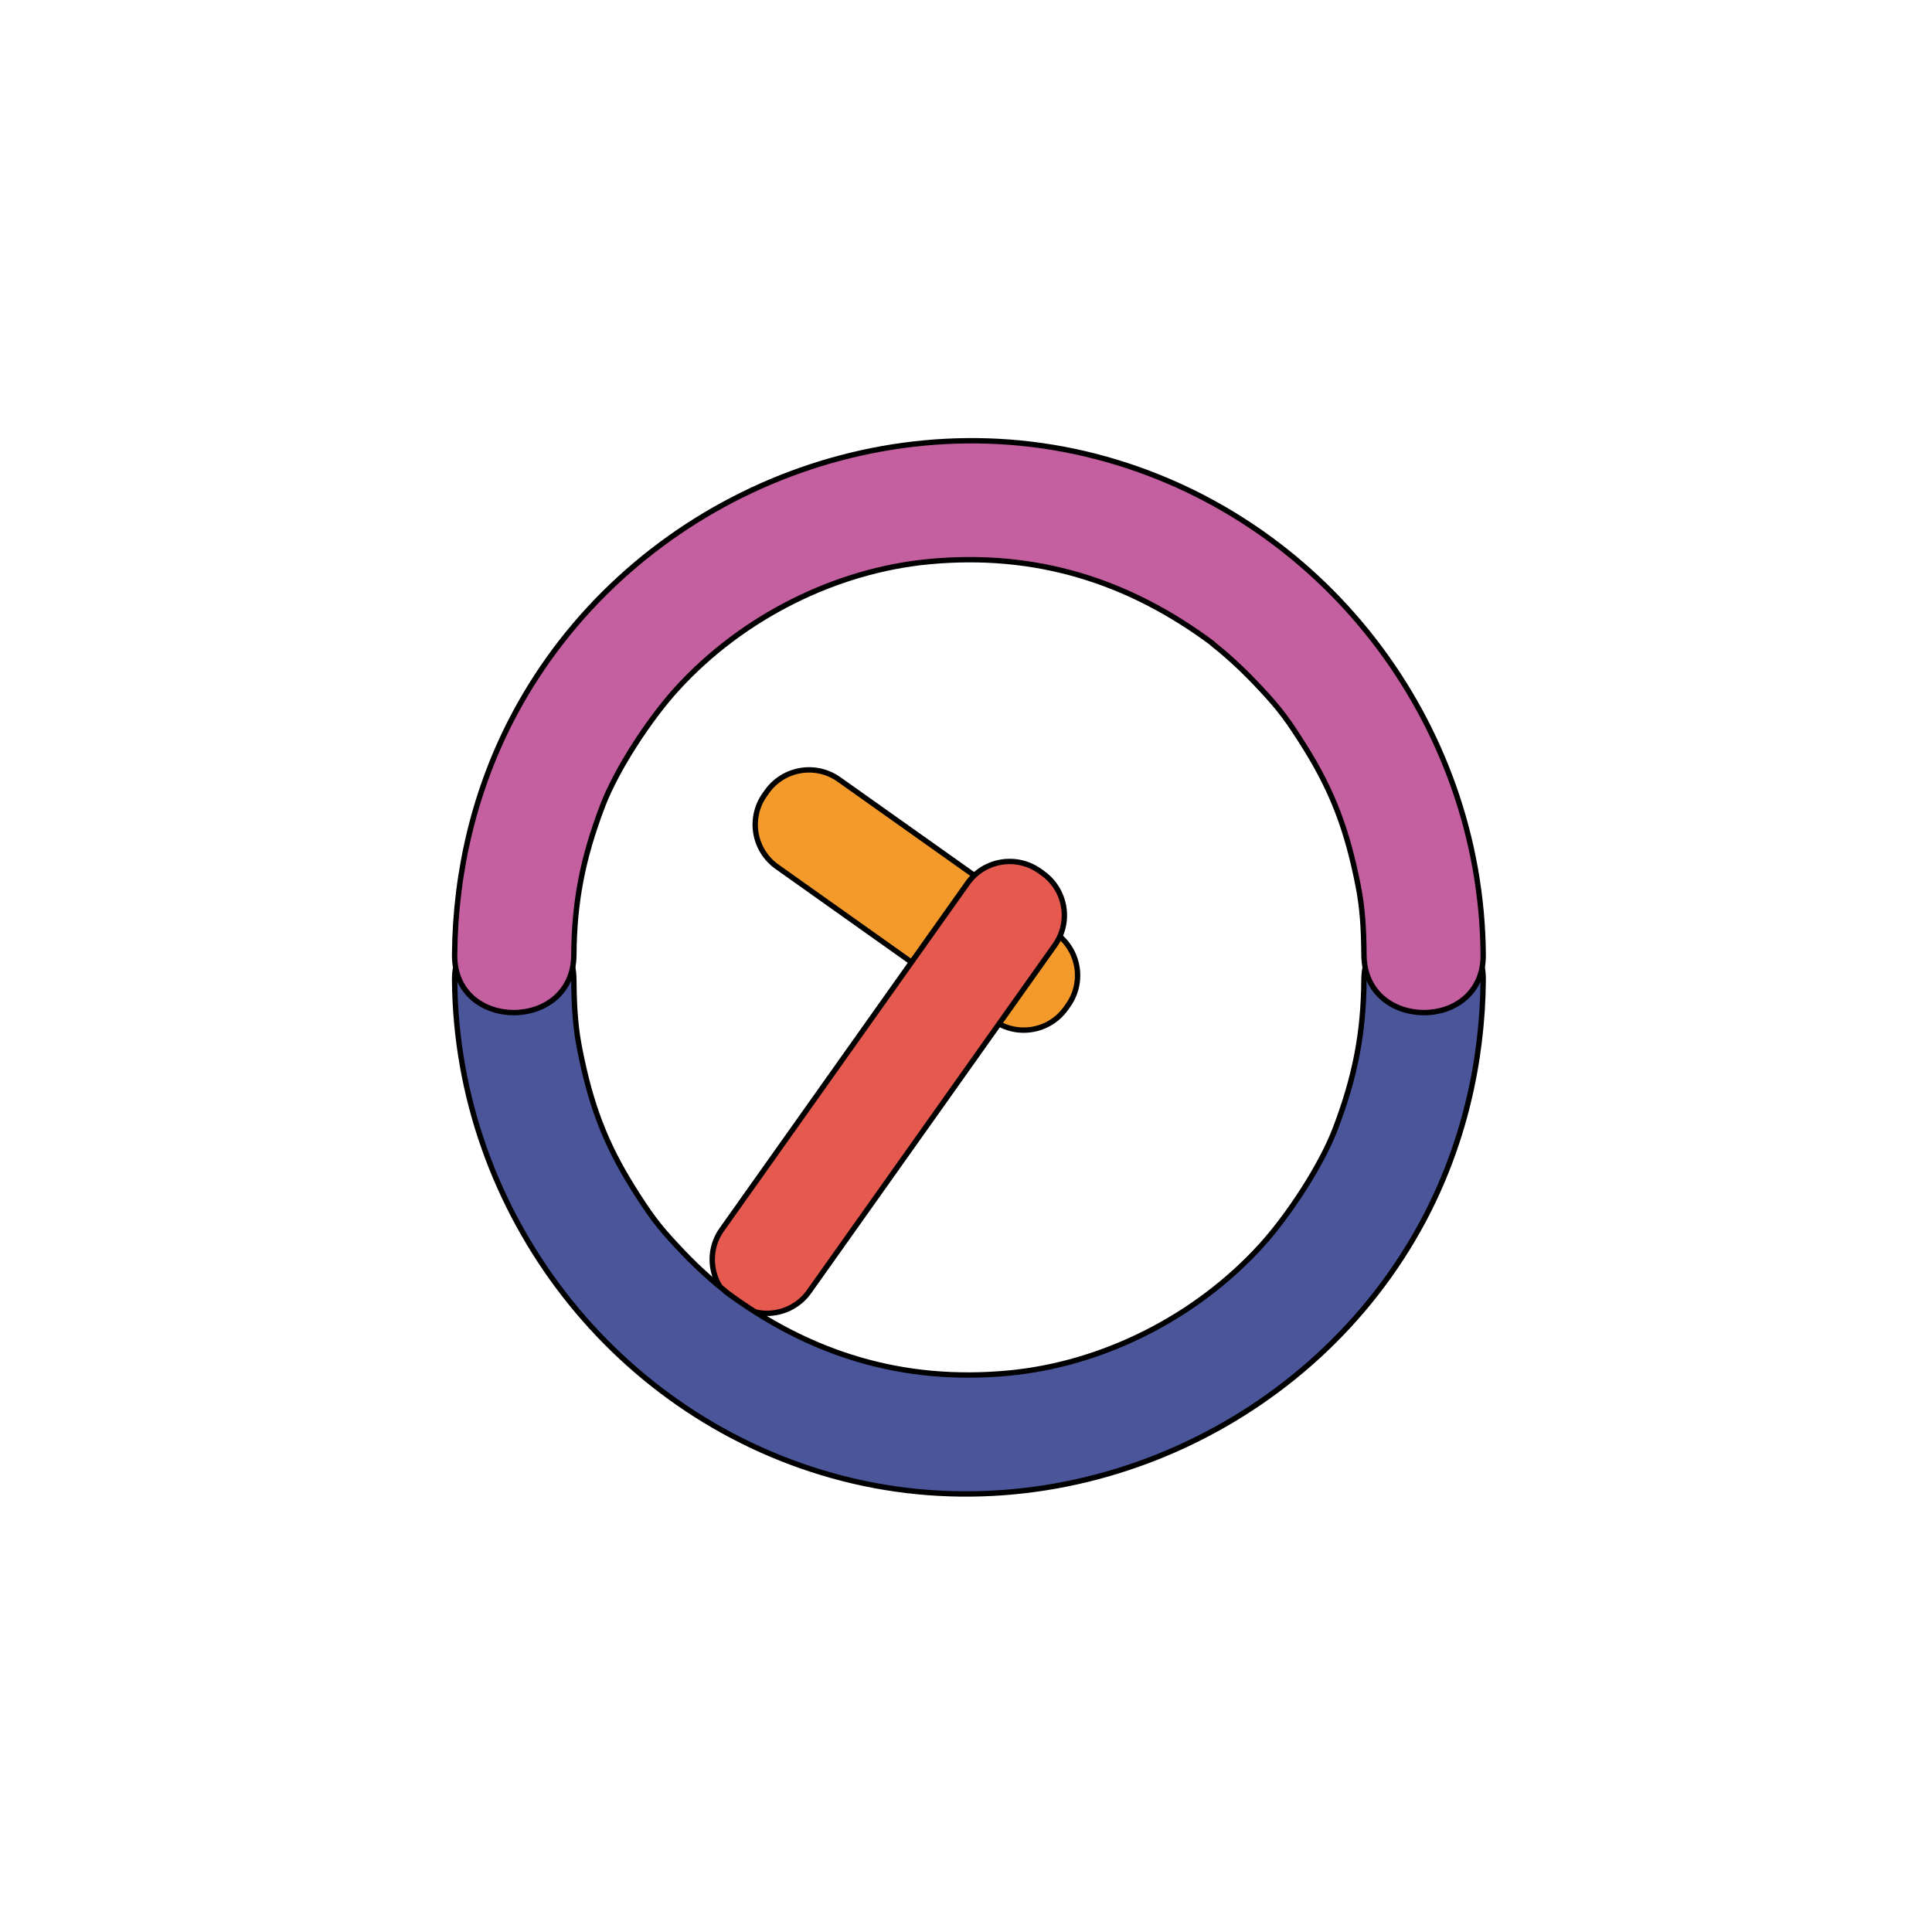
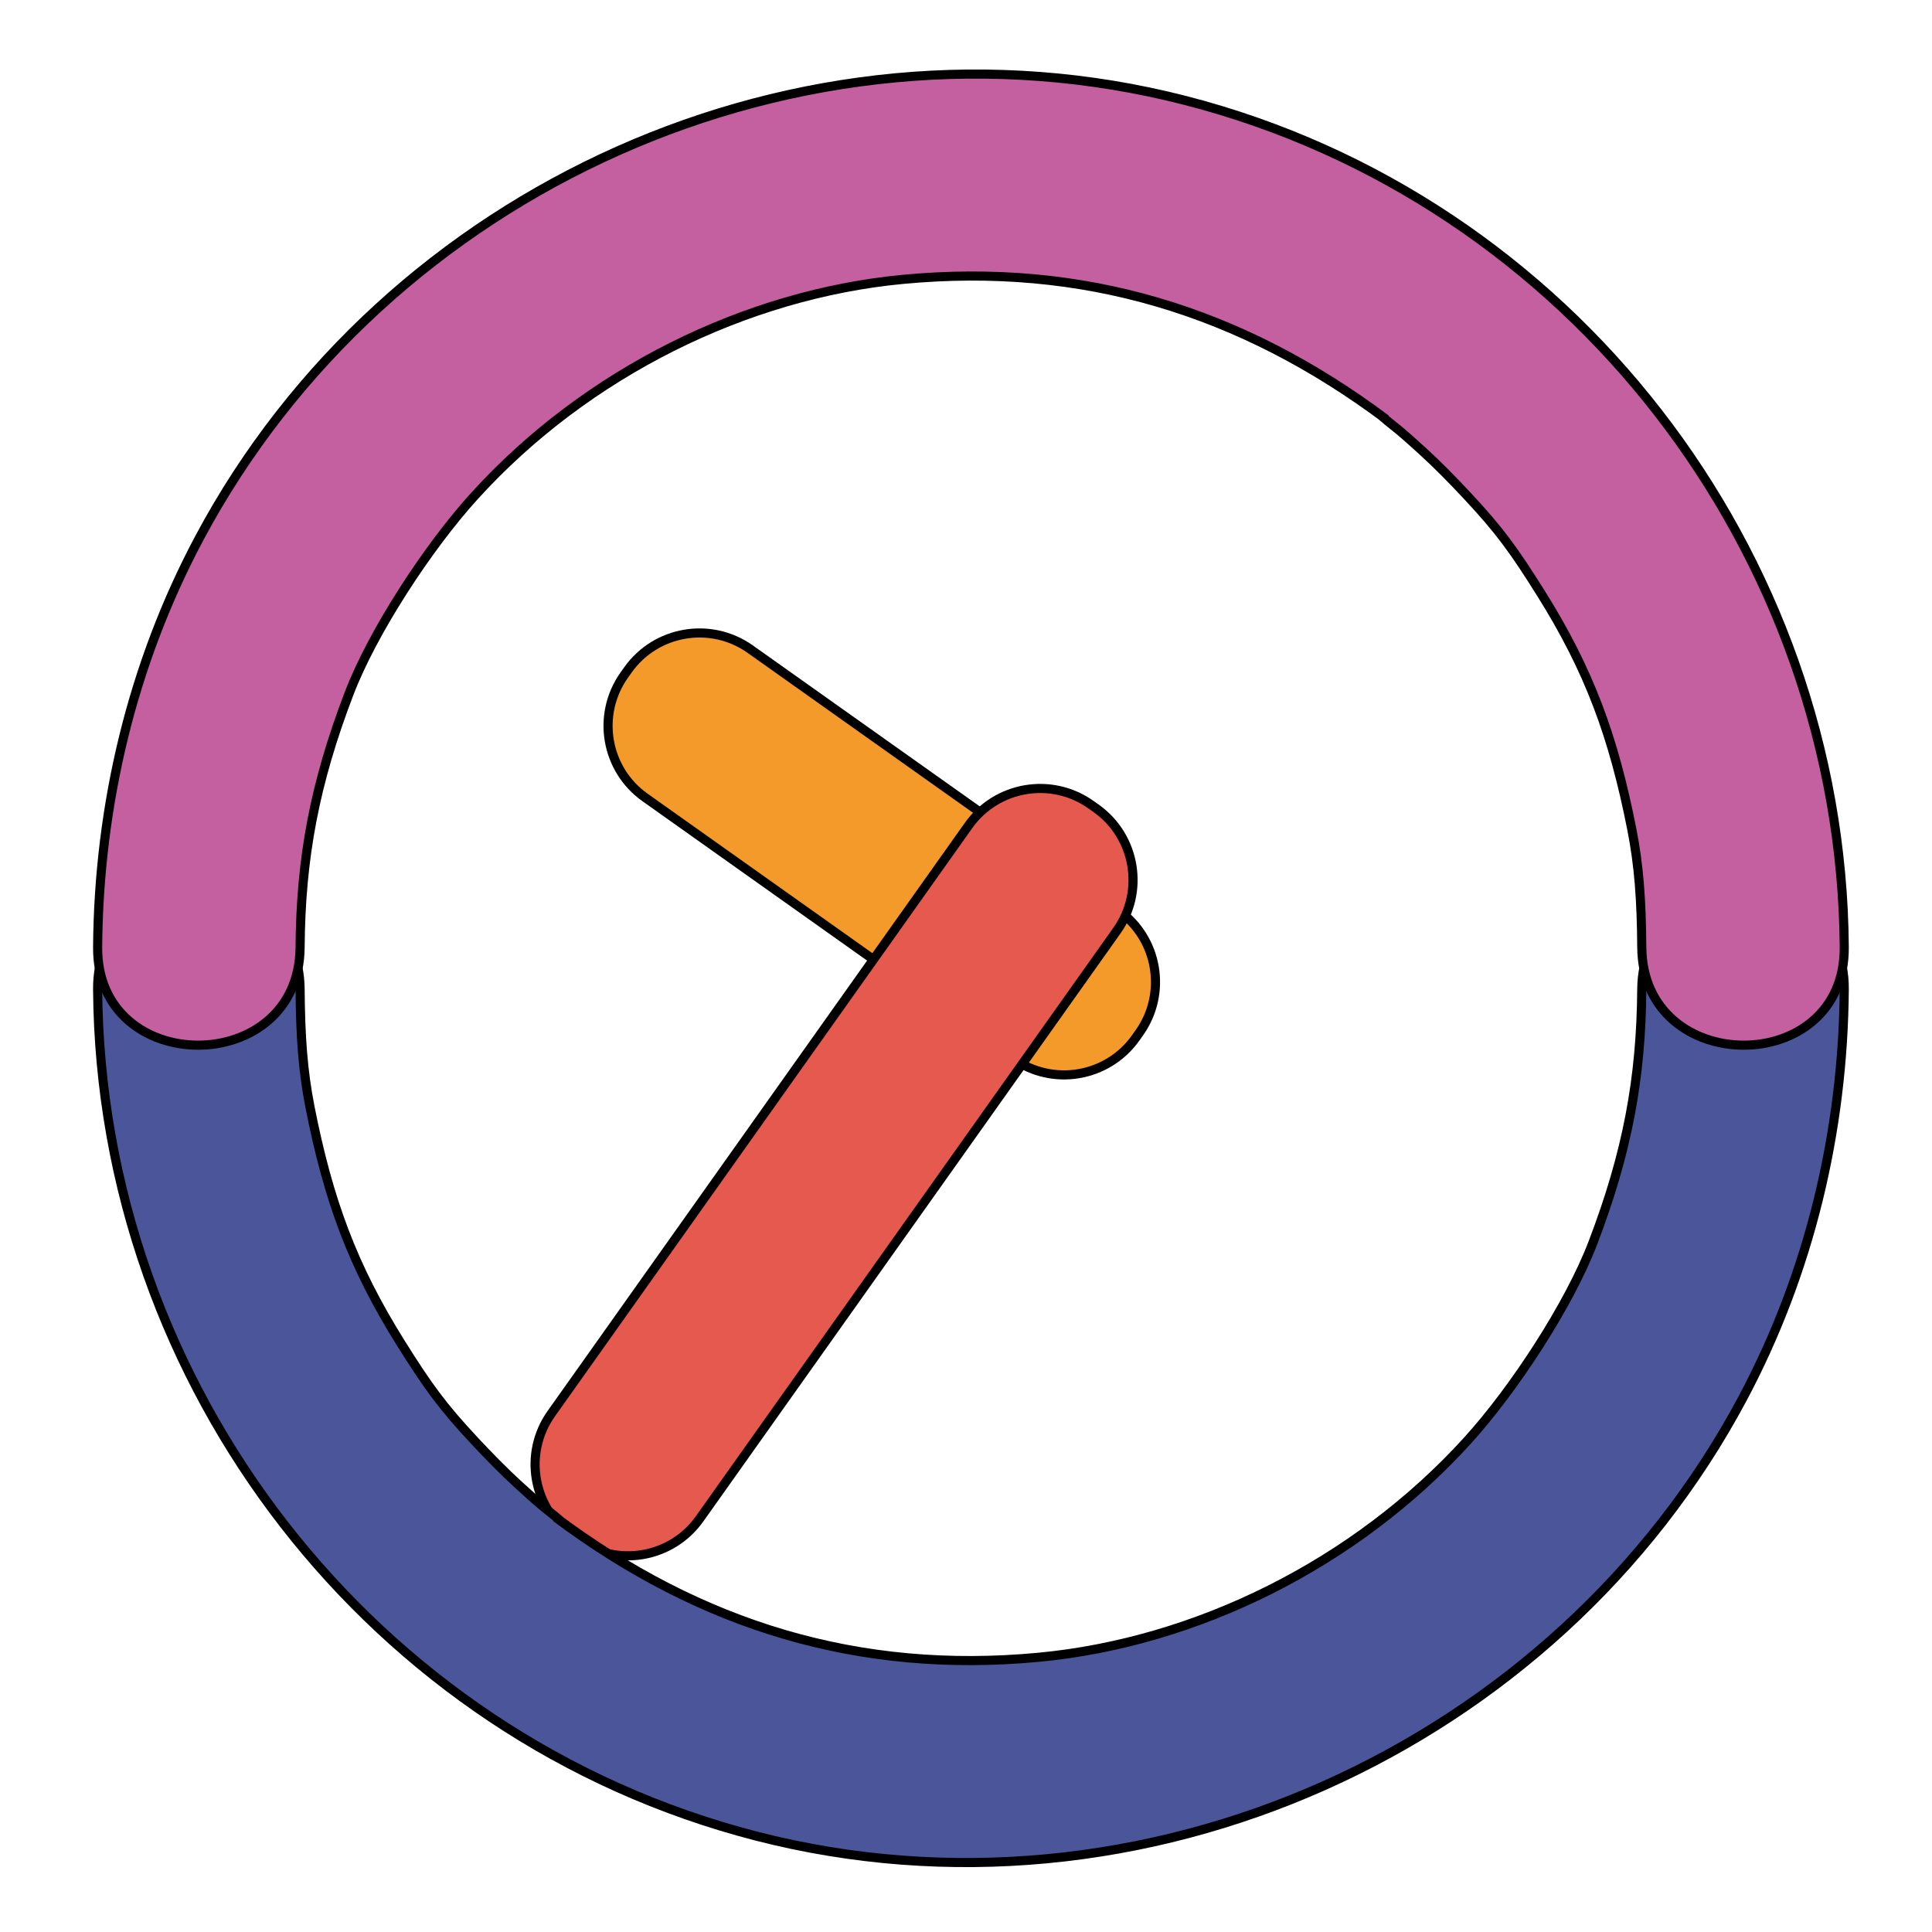
- <svg xmlns="http://www.w3.org/2000/svg" width="256px" height="256px" viewBox="-409.6 -409.6 1843.20 1843.20" class="icon" version="1.1" fill="#000000" stroke="#000000" stroke-width="5.12">
+ <svg xmlns="http://www.w3.org/2000/svg" width="256px" height="256px" viewBox="-30.72 -30.72 1085.44 1085.44" class="icon" version="1.1" fill="#000000" stroke="#000000" stroke-width="5.12">
  <g id="SVGRepo_bgCarrier" stroke-width="0" />
  <g id="SVGRepo_tracerCarrier" stroke-linecap="round" stroke-linejoin="round" />
  <g id="SVGRepo_iconCarrier">
    <path d="M597.678 480.76L390.797 333.998c-22.209-15.766-53-10.532-68.762 11.687l-2.04 2.871c-15.753 22.214-10.526 53 11.691 68.762l206.876 146.771c22.218 15.757 53 10.527 68.766-11.687l2.035-2.876c15.768-22.218 10.529-53.005-11.685-68.766z" fill="#F39A2B" />
    <path d="M585.066 423.392l-2.871-2.034c-22.218-15.763-53.004-10.527-68.766 11.687L279.007 763.472c-15.762 22.214-10.527 53.005 11.69 68.763l2.871 2.04c22.218 15.762 53.004 10.53 68.762-11.688l234.423-330.428c15.767-22.22 10.531-53.001-11.687-68.767z" fill="#E5594F" />
    <path d="M891.662 525.126c-0.363 50.106-8.104 91.767-27.502 142.522-13.232 34.625-44.231 82.177-70.529 111.108-62.993 69.31-152.478 113.292-240.772 121.615-100.773 9.501-189.621-17.478-271.287-78.551 7.65 5.723-7.536-6.408-7.061-6.009-4.562-3.821-8.967-7.82-13.369-11.824-8.803-8.003-17.105-16.535-25.225-25.224-18.148-19.432-26.188-30.526-41.439-54.866-27.11-43.264-40.704-80.283-51.007-132.536-4.015-20.354-5.395-39.803-5.586-66.233-0.531-73.33-114.29-73.381-113.758 0 1.607 222.487 154.098 420.146 370.093 475.715 216.482 55.697 449.039-49.258 553.91-245.54 37.754-70.664 56.715-150.224 57.293-230.179 0.526-73.379-113.231-73.328-113.761 0.002z" fill="#4A5699" />
    <path d="M137.884 501.467c0.362-50.104 8.103-91.762 27.502-142.52 13.233-34.621 44.233-82.173 70.53-111.108 62.993-69.309 152.472-113.29 240.768-121.615 100.773-9.5 189.626 17.479 271.292 78.554-7.652-5.721 7.532 6.408 7.057 6.01 4.563 3.819 8.968 7.821 13.371 11.823 8.803 8 17.108 16.535 25.228 25.225 18.147 19.43 26.187 30.526 41.438 54.866 27.111 43.264 40.709 80.28 51.009 132.533 4.014 20.352 5.396 39.804 5.586 66.232 0.529 73.33 114.287 73.384 113.76 0-1.608-222.489-154.107-420.144-370.099-475.715-216.482-55.7-449.036 49.26-553.905 245.541-37.753 70.664-56.715 150.219-57.292 230.174-0.534 73.384 113.225 73.33 113.755 0z" fill="#C45FA0" />
  </g>
</svg>
